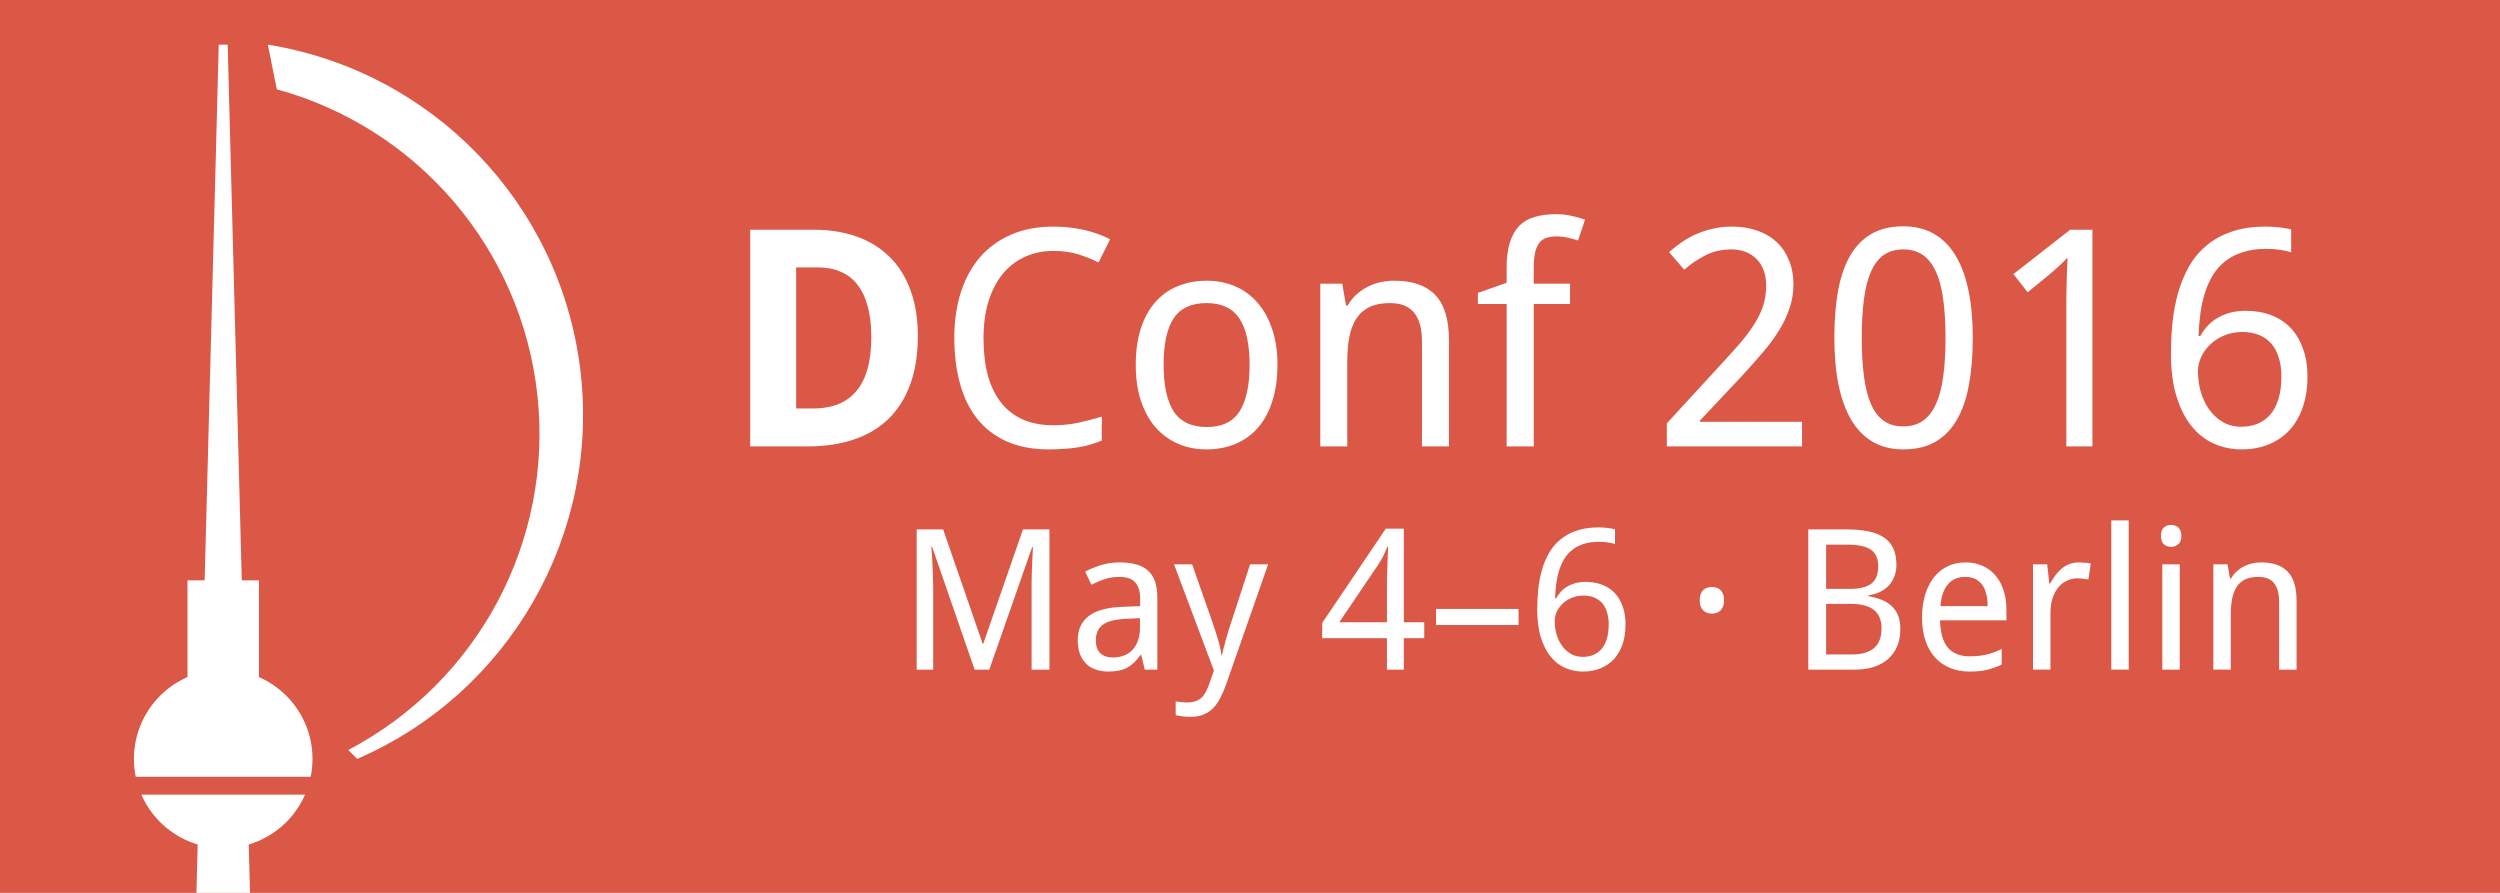
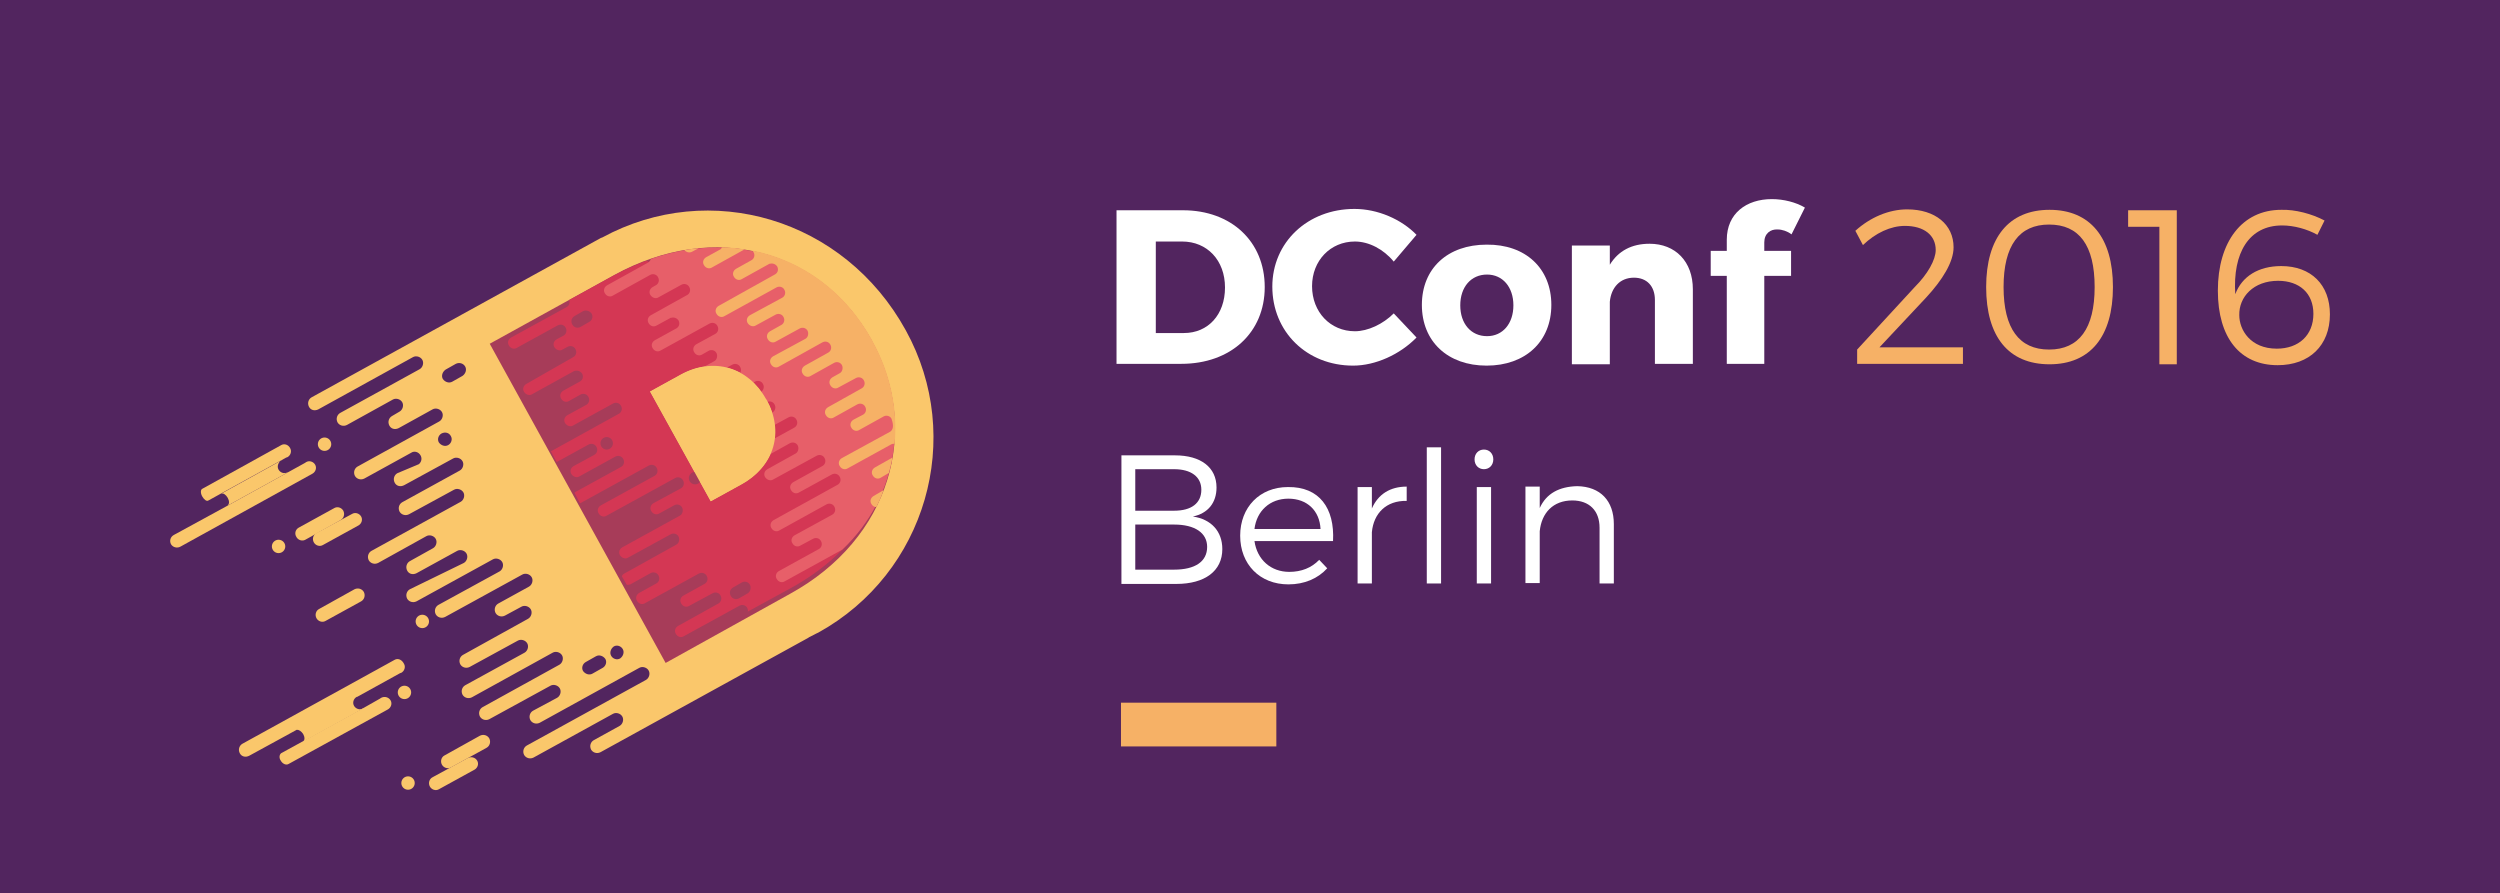
- <svg xmlns="http://www.w3.org/2000/svg" width="560px" height="200px" viewBox="0 0 280 100">
-   <defs>
-     <style type="text/css">
- 			* {fill: white}
- 			#background, #fernsehturm-cutout {fill: #DA5845}
- 			text {
- 				font-family: Droid Sans;
- 				text-anchor: end
- 			}
- 		</style>
-   </defs>
-   <rect id="background" width="100%" height="100%" />
-   <circle cx="25" cy="85" r="10" />
-   <rect x="21" y="65" width="8" height="20" />
-   <path d="M24.5,5 l1,0 l2.5,95 l-6,0" />
-   <rect id="fernsehturm-cutout" x="15" y="87" width="20" height="2" />
-   <path d="M30,5 a 42,42 0,0,1 10,80 l-1,-1 a 40,40 0,0,0 -8,-74" />
-   <path d="m 109.157,75 -4.759,-13.75 -0.086,0 q 0.064,0.795 0.107,1.579 0.043,0.677 0.065,1.429 0.032,0.741 0.032,1.354 l 0,9.389 -1.848,0 0,-15.705 2.965,0 4.426,12.805 0.065,0 4.447,-12.805 2.965,0 0,15.705 -1.998,0 0,-9.528 q 0,-0.559 0.021,-1.278 0.021,-0.72 0.054,-1.375 0.043,-0.763 0.075,-1.547 l -0.086,0 L 110.801,75 l -1.644,0 z" />
-   <path d="m 128.214,75 -0.397,-1.633 -0.086,0 q -0.354,0.483 -0.709,0.838 -0.354,0.344 -0.773,0.569 -0.419,0.226 -0.935,0.333 -0.516,0.107 -1.192,0.107 -0.741,0 -1.364,-0.215 -0.623,-0.204 -1.085,-0.634 -0.451,-0.44 -0.709,-1.096 -0.258,-0.666 -0.258,-1.568 0,-1.762 1.235,-2.707 1.246,-0.945 3.781,-1.031 l 1.977,-0.075 0,-0.741 q 0,-0.72 -0.161,-1.203 -0.15,-0.483 -0.451,-0.773 -0.29,-0.301 -0.73,-0.43 -0.43,-0.129 -0.988,-0.129 -0.892,0 -1.665,0.258 -0.763,0.258 -1.472,0.623 l -0.688,-1.472 q 0.795,-0.43 1.772,-0.73 0.978,-0.301 2.052,-0.301 1.096,0 1.891,0.226 0.806,0.215 1.321,0.698 0.526,0.473 0.784,1.214 0.258,0.741 0.258,1.794 l 0,8.078 -1.407,0 z m -3.588,-1.364 q 0.655,0 1.214,-0.204 0.559,-0.204 0.967,-0.612 0.408,-0.419 0.634,-1.042 0.236,-0.634 0.236,-1.482 l 0,-1.063 -1.536,0.075 q -0.967,0.043 -1.622,0.215 -0.655,0.172 -1.053,0.483 -0.387,0.301 -0.559,0.741 -0.172,0.43 -0.172,0.978 0,0.988 0.516,1.45 0.526,0.462 1.375,0.462 z" />
-   <path d="m 131.49,63.205 2.03,0 2.31,6.585 q 0.15,0.43 0.301,0.902 0.161,0.473 0.29,0.945 0.14,0.473 0.236,0.913 0.097,0.44 0.14,0.816 l 0.065,0 q 0.054,-0.269 0.172,-0.73 0.118,-0.462 0.258,-0.978 0.15,-0.526 0.301,-1.031 0.161,-0.505 0.279,-0.859 l 2.138,-6.563 2.02,0 -4.662,13.331 q -0.301,0.87 -0.655,1.558 -0.344,0.698 -0.806,1.182 -0.462,0.483 -1.085,0.741 -0.623,0.269 -1.482,0.269 -0.559,0 -0.967,-0.064 -0.408,-0.054 -0.698,-0.118 l 0,-1.558 q 0.226,0.054 0.569,0.086 0.344,0.043 0.72,0.043 0.516,0 0.892,-0.129 0.376,-0.118 0.655,-0.354 0.279,-0.236 0.473,-0.58 0.204,-0.344 0.365,-0.784 l 0.612,-1.719 -4.469,-11.902 z" />
-   <path d="m 159.517,71.477 -2.288,0 0,3.523 -1.891,0 0,-3.523 -7.251,0 0,-1.708 7.122,-10.56 2.02,0 0,10.484 2.288,0 0,1.783 z m -4.179,-1.783 0,-3.824 q 0,-0.602 0.011,-1.257 0.021,-0.666 0.043,-1.289 0.021,-0.634 0.043,-1.182 0.032,-0.548 0.043,-0.913 l -0.097,0 q -0.075,0.215 -0.193,0.483 -0.107,0.258 -0.247,0.526 -0.129,0.258 -0.269,0.505 -0.14,0.247 -0.258,0.419 l -4.415,6.531 5.339,0 z" />
-   <path d="m 160.838,70.005 0,-1.805 9.238,0 0,1.805 -9.238,0 z" />
-   <path d="m 172.171,68.286 q 0,-1.128 0.107,-2.245 0.118,-1.117 0.397,-2.138 0.29,-1.031 0.784,-1.912 0.494,-0.881 1.257,-1.525 0.763,-0.655 1.826,-1.021 1.063,-0.376 2.492,-0.376 0.204,0 0.451,0.011 0.247,0.011 0.494,0.043 0.258,0.021 0.483,0.064 0.236,0.032 0.419,0.086 l 0,1.665 q -0.376,-0.129 -0.849,-0.193 -0.473,-0.064 -0.935,-0.064 -0.967,0 -1.708,0.236 -0.73,0.226 -1.268,0.645 -0.537,0.419 -0.902,0.999 -0.354,0.58 -0.58,1.289 -0.226,0.698 -0.333,1.493 -0.107,0.795 -0.14,1.654 l 0.129,0 q 0.215,-0.387 0.516,-0.72 0.312,-0.344 0.72,-0.58 0.408,-0.247 0.913,-0.387 0.516,-0.14 1.149,-0.14 1.021,0 1.848,0.322 0.827,0.312 1.407,0.924 0.58,0.612 0.892,1.504 0.322,0.881 0.322,2.02 0,1.225 -0.333,2.202 -0.333,0.978 -0.956,1.665 -0.623,0.677 -1.504,1.042 -0.881,0.365 -1.977,0.365 -1.074,0 -2.02,-0.419 -0.935,-0.419 -1.622,-1.278 -0.688,-0.859 -1.085,-2.159 -0.397,-1.3 -0.397,-3.072 z m 5.103,5.285 q 0.645,0 1.171,-0.215 0.537,-0.226 0.924,-0.666 0.387,-0.451 0.591,-1.128 0.215,-0.688 0.215,-1.622 0,-0.752 -0.183,-1.343 -0.172,-0.602 -0.526,-1.021 -0.354,-0.419 -0.892,-0.645 -0.526,-0.226 -1.235,-0.226 -0.72,0 -1.321,0.258 -0.591,0.247 -1.01,0.655 -0.419,0.397 -0.655,0.913 -0.226,0.516 -0.226,1.031 0,0.72 0.193,1.439 0.204,0.709 0.591,1.278 0.397,0.569 0.988,0.935 0.591,0.354 1.375,0.354 z" />
-   <path d="m 190.368,67.233 q 0,-0.408 0.107,-0.688 0.107,-0.29 0.29,-0.462 0.183,-0.183 0.43,-0.258 0.247,-0.086 0.537,-0.086 0.279,0 0.526,0.086 0.258,0.075 0.44,0.258 0.183,0.172 0.29,0.462 0.107,0.279 0.107,0.688 0,0.397 -0.107,0.677 -0.107,0.279 -0.29,0.462 -0.183,0.183 -0.44,0.269 -0.247,0.086 -0.526,0.086 -0.29,0 -0.537,-0.086 -0.247,-0.086 -0.43,-0.269 -0.183,-0.183 -0.29,-0.462 -0.107,-0.279 -0.107,-0.677 z" />
-   <path d="m 202.528,59.295 4.286,0 q 1.375,0 2.417,0.215 1.053,0.204 1.751,0.677 0.709,0.462 1.063,1.225 0.354,0.752 0.354,1.858 0,0.666 -0.215,1.246 -0.204,0.58 -0.602,1.021 -0.397,0.44 -0.988,0.741 -0.58,0.29 -1.321,0.387 l 0,0.107 q 0.741,0.129 1.386,0.376 0.655,0.236 1.139,0.666 0.483,0.419 0.763,1.063 0.279,0.645 0.279,1.568 0,1.074 -0.354,1.923 -0.344,0.838 -1.01,1.429 -0.655,0.58 -1.601,0.892 Q 208.931,75 207.738,75 l -5.21,0 0,-15.705 z m 1.998,6.66 2.621,0 q 0.902,0 1.515,-0.161 0.612,-0.161 0.988,-0.473 0.376,-0.322 0.537,-0.795 0.172,-0.483 0.172,-1.117 0,-1.289 -0.827,-1.848 -0.827,-0.559 -2.61,-0.559 l -2.396,0 0,4.952 z m 0,1.676 0,5.672 2.857,0 q 0.945,0 1.579,-0.215 0.645,-0.215 1.031,-0.602 0.397,-0.387 0.569,-0.924 0.172,-0.548 0.172,-1.203 0,-0.602 -0.183,-1.106 -0.172,-0.505 -0.58,-0.859 -0.397,-0.365 -1.063,-0.559 -0.666,-0.204 -1.654,-0.204 l -2.729,0 z" />
-   <path d="m 220.586,75.215 q -1.182,0 -2.159,-0.397 -0.978,-0.397 -1.687,-1.16 -0.698,-0.763 -1.085,-1.891 -0.387,-1.128 -0.387,-2.578 0,-1.461 0.354,-2.61 0.354,-1.149 0.999,-1.944 0.645,-0.806 1.536,-1.225 0.902,-0.419 1.987,-0.419 1.063,0 1.912,0.387 0.849,0.376 1.439,1.074 0.591,0.688 0.902,1.665 0.322,0.967 0.322,2.148 l 0,1.214 -7.434,0 q 0.054,2.073 0.87,3.051 0.827,0.978 2.449,0.978 0.548,0 1.01,-0.054 0.473,-0.054 0.902,-0.15 0.44,-0.107 0.849,-0.258 0.408,-0.161 0.827,-0.354 l 0,1.74 q -0.43,0.204 -0.849,0.354 -0.408,0.15 -0.849,0.247 -0.43,0.097 -0.902,0.14 -0.462,0.043 -1.01,0.043 z m -0.483,-10.603 q -1.225,0 -1.944,0.838 -0.709,0.838 -0.827,2.438 l 5.285,0 q 0,-0.73 -0.15,-1.332 -0.14,-0.612 -0.451,-1.042 -0.301,-0.43 -0.773,-0.666 -0.473,-0.236 -1.139,-0.236 z" />
-   <path d="m 232.8,62.99 q 0.312,0 0.698,0.032 0.387,0.021 0.666,0.075 l -0.258,1.805 q -0.301,-0.054 -0.623,-0.086 -0.312,-0.043 -0.591,-0.043 -0.677,0 -1.235,0.279 -0.559,0.269 -0.967,0.784 -0.397,0.505 -0.623,1.225 -0.215,0.709 -0.215,1.579 l 0,6.359 -1.955,0 0,-11.795 1.59,0 0.236,2.159 0.086,0 q 0.269,-0.462 0.569,-0.892 0.312,-0.43 0.688,-0.752 0.387,-0.333 0.859,-0.526 0.473,-0.204 1.074,-0.204 z" />
-   <path d="m 238.418,75 -1.955,0 0,-16.715 1.955,0 0,16.715 z" />
-   <path d="m 244.133,75 -1.955,0 0,-11.795 1.955,0 0,11.795 z m -2.105,-14.985 q 0,-0.645 0.322,-0.935 0.333,-0.29 0.816,-0.29 0.236,0 0.44,0.075 0.215,0.064 0.365,0.215 0.161,0.15 0.247,0.387 0.097,0.226 0.097,0.548 0,0.623 -0.344,0.935 -0.333,0.301 -0.806,0.301 -0.483,0 -0.816,-0.301 -0.322,-0.301 -0.322,-0.935 z" />
-   <path d="m 255.262,75 0,-7.595 q 0,-1.396 -0.569,-2.095 -0.559,-0.698 -1.762,-0.698 -0.87,0 -1.461,0.279 -0.591,0.279 -0.956,0.827 -0.354,0.548 -0.516,1.343 -0.15,0.795 -0.15,1.826 l 0,6.112 -1.955,0 0,-11.795 1.59,0 0.279,1.59 0.107,0 Q 250.138,64.333 250.503,64 q 0.376,-0.344 0.816,-0.569 0.44,-0.226 0.935,-0.333 0.494,-0.107 1.01,-0.107 1.966,0 2.954,1.031 0.999,1.021 0.999,3.276 l 0,7.702 -1.955,0 z" />
-   <path d="m 102.8,37.632 q 0,3.071 -0.847,5.396 -0.83,2.308 -2.424,3.868 -1.577,1.544 -3.885,2.324 Q 93.354,50 90.415,50 l -6.392,0 0,-24.271 7.105,0 q 2.673,0 4.814,0.764 2.158,0.764 3.686,2.274 1.527,1.494 2.341,3.719 0.83,2.225 0.83,5.146 z m -5.213,0.133 q 0,-2.025 -0.415,-3.486 Q 96.773,32.801 95.993,31.838 95.229,30.875 94.101,30.41 92.988,29.945 91.544,29.945 l -2.374,0 0,15.805 1.893,0 q 3.254,0 4.881,-1.992 1.644,-1.992 1.644,-5.993 z" />
-   <path d="m 117.974,28.103 q -1.776,0 -3.221,0.681 -1.444,0.664 -2.474,1.926 -1.013,1.262 -1.577,3.071 -0.548,1.81 -0.548,4.084 0,2.341 0.481,4.167 0.498,1.81 1.478,3.055 0.979,1.245 2.44,1.893 1.461,0.647 3.42,0.647 1.478,0 2.806,-0.282 1.328,-0.299 2.623,-0.681 l 0,2.689 q -0.647,0.249 -1.295,0.448 -0.647,0.183 -1.361,0.299 -0.697,0.116 -1.511,0.166 -0.797,0.066 -1.776,0.066 -2.723,0 -4.715,-0.896 -1.992,-0.896 -3.304,-2.54 -1.295,-1.644 -1.926,-3.951 -0.631,-2.308 -0.631,-5.113 0,-2.756 0.714,-5.047 0.73,-2.291 2.125,-3.935 1.411,-1.644 3.486,-2.557 2.075,-0.913 4.765,-0.913 1.793,0 3.42,0.365 1.627,0.365 2.938,1.062 l -1.295,2.59 q -1.046,-0.531 -2.274,-0.913 -1.229,-0.382 -2.789,-0.382 z" />
-   <path d="m 143.075,40.853 q 0,2.274 -0.564,4.051 -0.548,1.76 -1.594,2.972 -1.029,1.195 -2.507,1.826 -1.478,0.631 -3.32,0.631 -1.71,0 -3.154,-0.631 -1.444,-0.631 -2.507,-1.826 -1.046,-1.212 -1.644,-2.972 -0.581,-1.776 -0.581,-4.051 0,-2.258 0.548,-4.001 0.564,-1.76 1.594,-2.955 1.029,-1.212 2.507,-1.826 1.494,-0.631 3.337,-0.631 1.71,0 3.154,0.631 1.444,0.614 2.49,1.826 1.062,1.195 1.644,2.955 0.598,1.743 0.598,4.001 z m -12.75,0 q 0,3.47 1.129,5.229 1.146,1.743 3.702,1.743 2.557,0 3.669,-1.743 1.129,-1.76 1.129,-5.229 0,-3.47 -1.146,-5.18 -1.129,-1.727 -3.686,-1.727 -2.557,0 -3.686,1.727 -1.112,1.71 -1.112,5.18 z" />
-   <path d="m 159.262,50 0,-11.737 q 0,-2.158 -0.88,-3.237 -0.863,-1.079 -2.723,-1.079 -1.345,0 -2.258,0.432 -0.913,0.432 -1.478,1.278 -0.548,0.847 -0.797,2.075 -0.232,1.229 -0.232,2.822 l 0,9.446 -3.021,0 0,-18.229 2.457,0 0.432,2.457 0.166,0 q 0.415,-0.714 0.98,-1.229 0.581,-0.531 1.262,-0.88 0.681,-0.349 1.444,-0.515 0.764,-0.166 1.561,-0.166 3.038,0 4.565,1.594 1.544,1.577 1.544,5.063 l 0,11.903 -3.021,0 z" />
-   <path d="m 175.847,34.046 -4.067,0 0,15.954 -3.038,0 0,-15.954 -3.221,0 0,-1.245 3.221,-1.129 0,-1.594 q 0,-1.776 0.365,-2.938 0.382,-1.179 1.079,-1.876 0.714,-0.697 1.743,-0.979 1.029,-0.299 2.324,-0.299 0.979,0 1.793,0.199 0.83,0.183 1.478,0.415 l -0.78,2.341 q -0.515,-0.183 -1.129,-0.315 -0.598,-0.149 -1.262,-0.149 -0.664,0 -1.146,0.166 -0.481,0.149 -0.797,0.548 -0.315,0.398 -0.481,1.096 -0.149,0.681 -0.149,1.76 l 0,1.727 4.067,0 0,2.274 z" />
-   <path d="m 201.828,50 -15.141,0 0,-2.59 5.811,-6.325 q 1.245,-1.345 2.225,-2.457 0.979,-1.112 1.66,-2.175 0.697,-1.062 1.062,-2.125 0.365,-1.079 0.365,-2.341 0,-0.979 -0.282,-1.727 -0.282,-0.747 -0.813,-1.262 -0.515,-0.531 -1.229,-0.797 -0.714,-0.266 -1.594,-0.266 -1.577,0 -2.855,0.647 -1.262,0.631 -2.407,1.627 l -1.693,-1.976 q 0.664,-0.598 1.428,-1.112 0.764,-0.531 1.644,-0.913 0.88,-0.382 1.859,-0.598 0.979,-0.232 2.059,-0.232 1.594,0 2.872,0.448 1.295,0.448 2.191,1.295 0.896,0.83 1.378,2.042 0.498,1.195 0.498,2.706 0,1.411 -0.448,2.689 -0.432,1.278 -1.212,2.523 -0.764,1.229 -1.843,2.474 -1.062,1.245 -2.308,2.59 l -4.665,4.964 0,0.133 11.438,0 0,2.756 z" />
-   <path d="m 220.953,37.831 q 0,2.938 -0.432,5.263 -0.415,2.324 -1.361,3.935 -0.93,1.61 -2.407,2.457 -1.478,0.847 -3.586,0.847 -1.959,0 -3.42,-0.847 -1.444,-0.847 -2.407,-2.457 -0.946,-1.61 -1.428,-3.935 -0.465,-2.324 -0.465,-5.263 0,-2.938 0.415,-5.263 0.432,-2.324 1.345,-3.918 0.93,-1.61 2.391,-2.457 1.478,-0.847 3.569,-0.847 1.976,0 3.437,0.847 1.461,0.83 2.424,2.44 0.963,1.594 1.444,3.918 0.481,2.324 0.481,5.279 z m -12.435,0 q 0,2.49 0.249,4.35 0.249,1.859 0.797,3.104 0.548,1.229 1.428,1.859 0.896,0.614 2.175,0.614 1.278,0 2.175,-0.614 0.896,-0.614 1.461,-1.843 0.581,-1.229 0.83,-3.088 0.266,-1.876 0.266,-4.383 0,-2.49 -0.266,-4.35 -0.249,-1.859 -0.83,-3.088 -0.564,-1.229 -1.461,-1.843 -0.896,-0.614 -2.175,-0.614 -1.278,0 -2.175,0.614 -0.88,0.614 -1.428,1.843 -0.548,1.229 -0.797,3.088 -0.249,1.859 -0.249,4.35 z" />
-   <path d="m 234.351,50 -2.922,0 0,-15.157 q 0,-0.714 0,-1.527 0.017,-0.813 0.033,-1.61 0.033,-0.813 0.05,-1.544 0.033,-0.747 0.05,-1.312 -0.282,0.299 -0.498,0.515 -0.216,0.216 -0.448,0.415 -0.216,0.199 -0.465,0.432 -0.249,0.216 -0.598,0.515 l -2.457,2.009 -1.594,-2.042 6.358,-4.964 2.49,0 0,24.271 z" />
-   <path d="m 243.149,39.624 q 0,-1.743 0.166,-3.47 0.183,-1.727 0.614,-3.304 0.448,-1.594 1.212,-2.955 0.764,-1.361 1.942,-2.357 1.179,-1.013 2.822,-1.577 1.644,-0.581 3.852,-0.581 0.315,0 0.697,0.017 0.382,0.017 0.764,0.066 0.398,0.033 0.747,0.1 0.365,0.05 0.647,0.133 l 0,2.573 q -0.581,-0.199 -1.312,-0.299 -0.73,-0.1 -1.444,-0.1 -1.494,0 -2.64,0.365 -1.129,0.349 -1.959,0.996 -0.83,0.647 -1.395,1.544 -0.548,0.896 -0.896,1.992 -0.349,1.079 -0.515,2.308 -0.166,1.229 -0.216,2.557 l 0.199,0 q 0.332,-0.598 0.797,-1.112 0.481,-0.531 1.112,-0.896 0.631,-0.382 1.411,-0.598 0.797,-0.216 1.776,-0.216 1.577,0 2.855,0.498 1.278,0.481 2.175,1.428 0.896,0.946 1.378,2.324 0.498,1.361 0.498,3.121 0,1.893 -0.515,3.403 -0.515,1.511 -1.478,2.573 -0.963,1.046 -2.324,1.61 -1.361,0.564 -3.055,0.564 -1.66,0 -3.121,-0.647 -1.444,-0.647 -2.507,-1.976 -1.062,-1.328 -1.677,-3.337 -0.614,-2.009 -0.614,-4.748 z m 7.886,8.168 q 0.996,0 1.81,-0.332 0.83,-0.349 1.428,-1.029 0.598,-0.697 0.913,-1.743 0.332,-1.062 0.332,-2.507 0,-1.162 -0.282,-2.075 -0.266,-0.93 -0.813,-1.577 -0.548,-0.647 -1.378,-0.996 -0.813,-0.349 -1.909,-0.349 -1.112,0 -2.042,0.398 -0.913,0.382 -1.561,1.013 -0.647,0.614 -1.013,1.411 -0.349,0.797 -0.349,1.594 0,1.112 0.299,2.225 0.315,1.096 0.913,1.976 0.614,0.88 1.527,1.444 0.913,0.548 2.125,0.548 z" />
+ <svg xmlns="http://www.w3.org/2000/svg" version="1.1" id="Capa_1" x="0px" y="0px" width="560px" height="200px" viewBox="0 0 560 200" enable-background="new 0 0 560 200" xml:space="preserve">
+   <rect x="-5.2" y="-5.9" fill="#52255F" width="570.3" height="211.9" />
+   <g>
+     <path fill="#FFFFFF" d="M265,47.1c10.8,0,18.3,7,18.3,17.2c0,10.2-7.6,17.2-18.7,17.2h-14.5V47.1H265z M258.9,74.6h6.3   c5.4,0,9.2-4.1,9.2-10.2c0-6.1-4-10.3-9.6-10.3h-5.9V74.6z" />
+     <path fill="#FFFFFF" d="M317.3,52.6l-5.1,6c-2.3-2.8-5.6-4.5-8.7-4.5c-5.5,0-9.6,4.3-9.6,10c0,5.8,4.1,10.1,9.6,10.1   c2.9,0,6.3-1.6,8.7-4l5.1,5.4c-3.7,3.8-9.2,6.3-14.2,6.3c-10.4,0-18.1-7.6-18.1-17.7c0-9.9,7.9-17.4,18.4-17.4   C308.6,46.8,313.9,49.1,317.3,52.6z" />
+     <path fill="#FFFFFF" d="M347.5,68.3c0,8.2-5.8,13.6-14.5,13.6c-8.7,0-14.5-5.4-14.5-13.6s5.8-13.5,14.5-13.5   C341.7,54.7,347.5,60.1,347.5,68.3z M327.1,68.4c0,4.1,2.4,6.9,6,6.9c3.5,0,5.9-2.8,5.9-6.9c0-4.1-2.4-6.9-5.9-6.9   C329.5,61.5,327.1,64.3,327.1,68.4z" />
+     <path fill="#FFFFFF" d="M379.2,64.8v16.7h-8.5V67.2c0-3.1-1.8-5-4.7-5c-3.1,0-5.1,2.2-5.4,5.4v14h-8.5V55h8.5v4.3   c1.9-3.1,4.9-4.7,8.9-4.7C375.3,54.6,379.2,58.6,379.2,64.8z" />
+     <path fill="#FFFFFF" d="M395.2,54.3v1.9h6v5.6h-6v19.7h-8.4V61.8h-3.6v-5.6h3.6v-2.5c0-5.9,4.4-9.1,10.1-9.1c2.6,0,5.4,0.7,7.4,1.9   l-3,6c-0.9-0.7-2.1-1.1-3.1-1.1C396.6,51.3,395.2,52.3,395.2,54.3z" />
+     <path fill="#F6B166" d="M437.6,55.4c0,3.3-2.5,7.3-6.1,11.2L421,77.8h18.7v3.7h-23.7v-3.2l12.9-14c2.9-2.9,4.7-6.1,4.7-8.3   c0-3.3-2.6-5.4-6.9-5.4c-3.2,0-6.6,1.6-9.4,4.3l-1.7-3.2c3.3-3,7.5-4.8,11.6-4.8C433.5,46.9,437.6,50.3,437.6,55.4z" />
+     <path fill="#F6B166" d="M473.3,64.3c0,11.1-5.1,17.3-14.2,17.3c-9.2,0-14.2-6.2-14.2-17.3c0-11.1,5.1-17.3,14.2-17.3   C468.2,47,473.3,53.2,473.3,64.3z M448.8,64.3c0,9.3,3.5,14,10.2,14c6.7,0,10.2-4.7,10.2-14c0-9.4-3.5-14-10.2-14   C452.3,50.3,448.8,55,448.8,64.3z" />
+     <path fill="#F6B166" d="M483.7,81.6V50.8h-7v-3.7h10.9v34.5H483.7z" />
+     <path fill="#F6B166" d="M520.7,49.4l-1.6,3.2c-2.3-1.3-5.3-2.1-7.9-2.1c-7.4,0-11.1,6.1-10.5,15.4c1.5-4,5.2-6.3,10.3-6.3   c6.7,0,10.9,4.2,10.9,10.8c0,7-4.6,11.4-11.7,11.4c-8.4,0-13.4-6.1-13.4-16.7c0-10.9,5.4-18.1,14.2-18.1   C514.1,46.9,517.9,47.9,520.7,49.4z M501.6,70.6c0,3.3,2.5,7.5,8.4,7.5c4.9,0,8.2-3,8.2-7.8c0-4.6-3.1-7.4-7.9-7.4   C504.8,62.9,501.5,66.5,501.6,70.6z" />
+     <path fill="#FFFFFF" d="M263.2,102c5.8,0,9.3,2.7,9.3,7.2c0,3.4-1.9,5.8-5.3,6.5c4.1,0.6,6.6,3.3,6.6,7.3c0,4.9-3.9,7.8-10.3,7.8   h-12.3V102H263.2z M254.3,114.4h8.7c3.9,0,6.1-1.7,6.1-4.7c0-2.9-2.3-4.6-6.1-4.6h-8.7V114.4z M254.3,127.6h8.7   c4.7,0,7.4-1.8,7.4-5.1c0-3.1-2.7-5-7.4-5h-8.7V127.6z" />
+     <path fill="#FFFFFF" d="M298.6,121.2H281c0.6,4.2,3.7,6.9,7.8,6.9c2.7,0,5-0.9,6.7-2.7l1.8,1.9c-2.1,2.3-5.1,3.6-8.7,3.6   c-6.4,0-10.8-4.5-10.8-10.9s4.4-10.9,10.7-10.9C295.5,109,299,113.8,298.6,121.2z M295.8,118.5c-0.2-4.1-3-6.8-7.2-6.8   c-4.1,0-7.1,2.7-7.6,6.8H295.8z" />
+     <path fill="#FFFFFF" d="M307.3,113.9c1.4-3.2,4.1-4.9,7.8-4.9v3.2c-4.6-0.1-7.4,2.8-7.8,7v11.5h-3.2v-21.6h3.2V113.9z" />
+     <path fill="#FFFFFF" d="M319.6,130.7v-30.5h3.2v30.5H319.6z" />
+     <path fill="#FFFFFF" d="M334.5,102.9c0,1.3-0.9,2.2-2.1,2.2c-1.2,0-2.1-0.9-2.1-2.2s0.9-2.2,2.1-2.2   C333.6,100.7,334.5,101.6,334.5,102.9z M330.8,130.7v-21.6h3.2v21.6H330.8z" />
+     <path fill="#FFFFFF" d="M361.5,117.4v13.3h-3.2v-12.5c0-3.8-2.3-6.1-6.1-6.1c-4.3,0-6.9,2.8-7.3,6.9v11.6h-3.2v-21.6h3.2v4.8   c1.5-3.3,4.4-4.8,8.4-4.9C358.5,109,361.5,112.2,361.5,117.4z" />
+     <rect x="251.1" y="157.4" fill="#F6B166" width="34.8" height="9.8" />
+     <g>
+       <g>
+         <path fill="#FAC76B" d="M134.9,53.2C134.9,53.2,134.9,53.2,134.9,53.2l-0.3,0.1l0,0l0,0L69.8,89c-0.7,0.4-1,1.3-0.6,2.1     s1.3,1,2.1,0.6L92.5,80c0.7-0.4,1.7-0.1,2.1,0.6c0.4,0.7,0.1,1.7-0.6,2.1l-17.8,9.8c-0.7,0.4-1,1.3-0.6,2.1     c0.4,0.7,1.3,1,2.1,0.6l10.3-5.7c0.7-0.4,1.7-0.1,2.1,0.6c0.4,0.7,0.1,1.7-0.6,2.1l-1.7,1c-0.7,0.4-1,1.3-0.6,2.1s1.3,1,2.1,0.6     l7.6-4.2c0.7-0.4,1.7-0.1,2.1,0.6c0.4,0.7,0.1,1.7-0.6,2.1l-18.3,10.1c-0.7,0.4-1,1.3-0.6,2.1c0.4,0.7,1.3,1,2.1,0.6l10.9-6     c-0.1,0-0.1,0.1-0.2,0.1c0.7-0.3,1.5,0,1.9,0.7c0.4,0.7,0.2,1.5-0.4,2c0.1,0,0.1-0.1,0.2-0.1L89,106c-0.7,0.4-1,1.3-0.6,2.1     s1.3,1,2.1,0.6l11-6c0.7-0.4,1.7-0.1,2.1,0.6c0.4,0.7,0.1,1.7-0.6,2.1l-12.9,7.1c-0.7,0.4-1,1.3-0.6,2.1c0.4,0.7,1.3,1,2.1,0.6     l10.1-5.5c0.7-0.4,1.7-0.1,2.1,0.6c0.4,0.7,0.1,1.7-0.6,2.1l-20,11c-0.7,0.4-1,1.3-0.6,2.1c0.4,0.7,1.3,1,2.1,0.6l10.8-6     c0.7-0.4,1.7-0.1,2.1,0.6c0.4,0.7,0.1,1.7-0.6,2.1l-5.2,2.9c-0.7,0.4-1,1.3-0.6,2.1s1.3,1,2.1,0.6l9.1-5c0.7-0.4,1.7-0.1,2.1,0.6     c0.4,0.7,0.1,1.7-0.6,2.1L91.8,132c-0.7,0.4-1,1.3-0.6,2.1c0.4,0.7,1.3,1,2.1,0.6l17.1-9.4c0.7-0.4,1.7-0.1,2.1,0.6     c0.4,0.7,0.1,1.7-0.6,2.1l-13.7,7.5c-0.7,0.4-1,1.3-0.6,2.1c0.4,0.7,1.3,1,2.1,0.6l17.3-9.5c0.7-0.4,1.7-0.1,2.1,0.6     c0.4,0.7,0.1,1.7-0.6,2.1l-6.9,3.8c-0.7,0.4-1,1.3-0.6,2.1c0.4,0.7,1.3,1,2.1,0.6l3.7-2c0.7-0.4,1.7-0.1,2.1,0.6     c0.4,0.7,0.1,1.7-0.6,2.1l-14.6,8.1c-0.7,0.4-1,1.3-0.6,2.1c0.4,0.7,1.3,1,2.1,0.6l10.8-5.9c0.7-0.4,1.7-0.1,2.1,0.6     c0.4,0.7,0.1,1.7-0.6,2.1l-13.3,7.3c-0.7,0.4-1,1.3-0.6,2.1c0.4,0.7,1.3,1,2.1,0.6l18.1-10c0.7-0.4,1.7-0.1,2.1,0.6     c0.4,0.7,0.1,1.7-0.6,2.1l-17.2,9.5c-0.7,0.4-1,1.3-0.6,2.1c0.4,0.7,1.3,1,2.1,0.6l13.7-7.5c0.7-0.4,1.7-0.1,2.1,0.6     c0.4,0.7,0.1,1.7-0.6,2.1l-5.4,2.9c-0.7,0.4-1,1.3-0.6,2.1c0.4,0.7,1.3,1,2.1,0.6l22.3-12.3c0.7-0.4,1.7-0.1,2.1,0.6     c0.4,0.7,0.1,1.7-0.6,2.1l-26.7,14.7c-0.7,0.4-1,1.3-0.6,2.1c0.4,0.7,1.3,1,2.1,0.6l17.8-9.8c0.7-0.4,1.7-0.1,2.1,0.6     c0.4,0.7,0.1,1.7-0.6,2.1l-5.8,3.2c-0.7,0.4-1,1.3-0.6,2.1c0.4,0.7,1.3,1,2.1,0.6l46.5-25.6c0.1-0.1,0.2-0.1,0.3-0.2     c0.7-0.3,1.3-0.7,2-1c24.1-13.3,32.9-43.6,19.6-67.7C189.1,48.9,159,40.1,134.9,53.2z M135.6,147.6c0.4,0.7,0.1,1.6-0.6,2l0,0     l-2.3,1.3l0,0c-0.7,0.4-1.6,0.1-2.1-0.6c-0.4-0.7-0.1-1.6,0.6-2l2.3-1.3C134.2,146.6,135.1,146.9,135.6,147.6z M139.5,145.4     c0.4,0.7,0.1,1.6-0.6,2.1c-0.7,0.4-1.6,0.1-2-0.6c-0.4-0.7-0.1-1.6,0.6-2.1C138.2,144.4,139.1,144.7,139.5,145.4z M101,97.7     c0.4,0.7,0.1,1.6-0.6,2c-0.7,0.4-1.6,0.1-2.1-0.6c-0.4-0.7-0.1-1.6,0.6-2C99.7,96.7,100.6,96.9,101,97.7z M104.2,82.1     c0.4,0.7,0.1,1.6-0.6,2.1l0,0l0,0l-2.3,1.3l0,0l0,0c-0.7,0.4-1.6,0.1-2.1-0.6c-0.4-0.7-0.1-1.6,0.6-2.1l2.3-1.3     C102.9,81.1,103.8,81.4,104.2,82.1z" />
+         <circle fill="#FAC76B" cx="94.6" cy="139.2" r="1.5" />
+         <circle fill="#FAC76B" cx="72.7" cy="99.5" r="1.5" />
+         <circle fill="#FAC76B" cx="90.6" cy="155.1" r="1.5" />
+         <circle fill="#FAC76B" cx="62.4" cy="122.4" r="1.5" />
+         <path fill="#FAC76B" d="M70.9,119.4L70.9,119.4C70.9,119.4,70.9,119.4,70.9,119.4c-0.8,0.4-1,1.4-0.6,2.1c0.4,0.7,1.3,1,2,0.6     l0,0l8-4.4l0,0c0.7-0.4,1-1.3,0.6-2c-0.4-0.7-1.3-1-2-0.6L70.9,119.4z" />
+         <path fill="#FAC76B" d="M71.5,136.4L71.5,136.4C71.5,136.4,71.5,136.4,71.5,136.4c-0.8,0.4-1,1.4-0.6,2.1c0.4,0.7,1.3,1,2,0.6     l0,0l8-4.4l0,0c0.7-0.4,1-1.3,0.6-2.1c-0.4-0.7-1.3-1-2.1-0.6L71.5,136.4z" />
+         <path fill="#FAC76B" d="M76.3,116.5L76.3,116.5c0.7-0.4,1-1.3,0.6-2.1c-0.4-0.7-1.3-1-2-0.6l-8,4.4l0,0c0,0,0,0,0,0     c-0.7,0.4-1,1.3-0.5,2.1c0.4,0.7,1.3,1,2,0.6l0,0L76.3,116.5z" />
+         <circle fill="#FAC76B" cx="91.4" cy="175.4" r="1.5" />
+         <path fill="#FAC76B" d="M96.9,174.1L96.9,174.1C96.9,174.1,96.9,174.1,96.9,174.1c-0.8,0.4-1,1.4-0.6,2.1c0.4,0.7,1.3,1,2,0.6     l0,0l8-4.4l0,0c0.7-0.4,1-1.3,0.6-2c-0.4-0.7-1.3-1-2.1-0.6L96.9,174.1z" />
+         <path fill="#FAC76B" d="M99.6,169.2L99.6,169.2C99.6,169.2,99.6,169.2,99.6,169.2c-0.8,0.4-1,1.4-0.6,2.1c0.4,0.7,1.3,1,2,0.6     l0,0l8-4.4l0,0c0.7-0.4,1-1.3,0.6-2.1c-0.4-0.7-1.3-1-2.1-0.6L99.6,169.2z" />
+         <path fill="#FAC76B" d="M88.4,147.8l-34.1,18.8c-0.7,0.4-1,1.3-0.6,2.1s1.3,1,2.1,0.6l10.8-5.9c0,0-0.1,0-0.1,0.1     c0.4-0.1,1,0.3,1.4,0.9c0.4,0.7,0.4,1.4,0,1.7c0,0,0.1,0,0.1,0l13.4-7.4l0,0c0,0,0,0-0.1,0c-0.7,0.4-1.6,0.1-2-0.6     c-0.4-0.7-0.1-1.6,0.6-2c0,0,0,0,0.1,0l0,0l9.6-5.3c0.1,0,0.2-0.1,0.3-0.1c0.7-0.4,1-1.3,0.6-2C90,147.7,89.1,147.4,88.4,147.8     L88.4,147.8z" />
+         <path fill="#FAC76B" d="M62.9,170.4c0.4,0.7,1.2,1.1,1.8,0.7l22.2-12.2l0,0c0.7-0.4,1-1.3,0.6-2c-0.4-0.7-1.3-1-2.1-0.6     c-0.1,0.1-0.2,0.1-0.3,0.2l-3.7,2.1l-18.2,10C62.6,168.8,62.4,169.7,62.9,170.4z" />
+         <path fill="#FAC76B" d="M38.3,121.9c0.4,0.7,1.4,1,2.2,0.5L70,106.1l0,0c0.7-0.4,1-1.3,0.6-2s-1.3-1-2-0.6     c-0.1,0.1-0.2,0.1-0.3,0.2l-17.2,9.5L39,119.8C38.2,120.2,37.9,121.1,38.3,121.9z" />
+         <path fill="#FAC76B" d="M63,99.7l-17.7,9.8c-0.4,0.2-0.4,1,0,1.7c0.4,0.7,1,1.2,1.4,0.9l2.9-1.6l14.5-8c0.1,0,0.2-0.1,0.3-0.1     c0.7-0.4,1-1.3,0.6-2C64.6,99.6,63.7,99.3,63,99.7L63,99.7z" />
+         <path fill="#FAC76B" d="M51,111.5c0.4,0.7,0.4,1.4,0,1.7c0,0,0.1,0,0.1,0l13.4-7.4l0,0c0,0,0,0-0.1,0c-0.7,0.4-1.6,0.1-2-0.6     c-0.4-0.7-0.1-1.6,0.6-2.1c0,0,0,0,0.1,0l0,0l-13.4,7.4c0,0-0.1,0-0.1,0.1C50,110.4,50.6,110.8,51,111.5z" />
+       </g>
+       <path fill="#A73C59" d="M195.3,76.4l-0.1-0.2c-11.1-20.1-35.1-27-57.6-14.6l-27.9,15.4l39.4,71.5L177,133    C199.4,120.7,206.4,96.5,195.3,76.4z M145.6,87.7l6.9-3.8c7.3-4,15.1-1.7,19.1,5.5l0.1,0.1c4,7.2,1.8,14.9-5.6,19l-6.9,3.8    L145.6,87.7z" />
+       <path fill="none" d="M195.3,76.4l-0.1-0.2c-11.1-20.1-35.1-27-57.6-14.6l-27.9,15.4l39.4,71.5L177,133    C199.4,120.7,206.4,96.5,195.3,76.4z" />
+       <path fill="#D43754" d="M189.5,108.3l-0.3,0.2C189.3,108.4,189.4,108.3,189.5,108.3c-0.4-0.8-0.8-1.6-1.1-2.3    c-0.2,0-0.3,0.1-0.5,0.1l0.4-0.2c-2.8-5.8-5.7-11.7-5.7-11.8c-0.2-0.2-18.5-25.3-18.8-25.3c-0.2,0-11.4-6.3-19-10.4    c-2.4,0.9-4.9,2-7.3,3.3l-10,5.5c0.2,0.6,0,1.3-0.6,1.6l-12.4,6.8c-0.7,0.4-0.9,1.2-0.5,1.8c0.4,0.7,1.2,0.9,1.8,0.5l9.1-5    c0.7-0.4,1.5-0.1,1.8,0.5c0.4,0.7,0.1,1.5-0.5,1.8l-1.5,0.8c-0.7,0.4-0.9,1.2-0.5,1.8s1.2,0.9,1.8,0.5l1.1-0.6    c0.7-0.4,1.5-0.1,1.8,0.5c0.4,0.7,0.1,1.5-0.5,1.8L117.9,86c-0.7,0.4-0.9,1.2-0.5,1.8s1.2,0.9,1.8,0.5l9.6-5.3    c-0.1,0-0.1,0.1-0.1,0.1c0.6-0.2,1.3,0,1.7,0.6c0.3,0.6,0.2,1.3-0.4,1.7c0.1,0,0.1,0,0.2-0.1l-4,2.2c-0.7,0.4-0.9,1.2-0.5,1.8    c0.4,0.7,1.2,0.9,1.8,0.5l2.5-1.4c0.7-0.4,1.5-0.1,1.8,0.5c0.4,0.7,0.1,1.5-0.5,1.8l-4.2,2.3c-0.7,0.4-0.9,1.2-0.5,1.8    s1.2,0.9,1.8,0.5l8.9-4.9c0.7-0.4,1.5-0.1,1.8,0.5c0.4,0.7,0.1,1.5-0.5,1.8l-15.2,8.4l1.3,2.4l7.1-3.9c0.7-0.4,1.5-0.1,1.8,0.5    c0.4,0.7,0.1,1.5-0.5,1.8l-4.6,2.5c-0.7,0.4-0.9,1.2-0.5,1.8s1.2,0.9,1.8,0.5l8-4.4c0.7-0.4,1.5-0.1,1.8,0.5    c0.4,0.7,0.1,1.5-0.5,1.8l-10.2,5.6c-0.1,0.1-0.2,0.1-0.2,0.2l1.2,2.3c0.1,0,0.2,0,0.3-0.1l15.1-8.3c0.7-0.4,1.5-0.1,1.8,0.5    c0.4,0.7,0.1,1.5-0.5,1.8l-12,6.6c-0.7,0.4-0.9,1.2-0.5,1.8c0.4,0.7,1.2,0.9,1.8,0.5l15.3-8.4c0.7-0.4,1.5-0.1,1.8,0.5    c0.4,0.7,0.1,1.5-0.5,1.8l-6.1,3.3c-0.7,0.4-0.9,1.2-0.5,1.8c0.4,0.7,1.2,0.9,1.8,0.5l3.3-1.8c0.7-0.4,1.5-0.1,1.8,0.5    s0.1,1.5-0.5,1.8l0,0l-12.9,7.1c-0.7,0.4-0.9,1.2-0.5,1.8s1.2,0.9,1.8,0.5l9.5-5.2c0.7-0.4,1.5-0.1,1.8,0.5s0.1,1.5-0.5,1.8    l-11.7,6.5c-0.2,0.1-0.4,0.3-0.5,0.6l1.1,1.9c0.3,0,0.5,0,0.8-0.1l4.5-2.5c0.7-0.4,1.5-0.1,1.8,0.5c0.4,0.7,0.1,1.5-0.5,1.8    l-3.8,2.1c-0.7,0.4-0.9,1.2-0.5,1.8c0.4,0.7,1.2,0.9,1.8,0.5l12-6.6c0.7-0.4,1.5-0.1,1.8,0.5c0.4,0.7,0.1,1.5-0.5,1.8l0,0    l-4.7,2.6c-0.7,0.4-0.9,1.2-0.5,1.8c0.4,0.7,1.2,0.9,1.8,0.5l5.2-2.8c0.7-0.4,1.5-0.1,1.8,0.5c0.4,0.7,0.1,1.5-0.5,1.8l-9,5    c-0.7,0.4-0.9,1.2-0.5,1.8c0.4,0.7,1.2,0.9,1.8,0.5l12.4-6.8c0.7-0.4,1.5-0.1,1.8,0.5c0.1,0.3,0.2,0.5,0.1,0.8l9.7-5.3    c7.3-4,13-9.3,16.9-15.3c-0.2-0.6-0.3-1-0.3-1S191.7,112.9,189.5,108.3z M166.1,108.5l-6.9,3.8l-13.6-24.6l6.9-3.8    c7.3-4,15.1-1.7,19.1,5.5l0.1,0.1C175.7,96.8,173.4,104.4,166.1,108.5z" />
+       <path fill="#E75F69" d="M195.3,76.4l-0.1-0.2c-0.7-1.3-1.5-2.5-2.3-3.7l-3.5,1.9c0.7-0.4,0.9-1.2,0.5-1.8s-1.2-0.9-1.8-0.5    l3.2-1.8c-0.6-0.7-1.2-1.4-1.8-2.1l-1.4,0.8c0.6-0.3,0.8-1,0.6-1.6c-0.3-0.3-0.5-0.5-0.8-0.8c-0.4-0.1-0.8-0.1-1.1,0.1l0.8-0.4    c-10.7-10.3-26.2-13.7-41.8-8.3c-0.1,0.3-0.3,0.6-0.6,0.8l-9.2,5.1c-0.7,0.4-0.9,1.2-0.5,1.8c0.4,0.7,1.2,0.9,1.8,0.5l8.3-4.6    c0.7-0.4,1.5-0.1,1.8,0.5c0.4,0.7,0.1,1.5-0.5,1.8l-0.7,0.4c-0.7,0.4-0.9,1.2-0.5,1.8s1.2,0.9,1.8,0.5l5.1-2.8    c0.7-0.4,1.5-0.1,1.8,0.5c0.4,0.7,0.1,1.5-0.5,1.8l-8.1,4.5c-0.7,0.4-0.9,1.2-0.5,1.8c0.4,0.7,1.2,0.9,1.8,0.5l3.3-1.8    c-0.1,0-0.1,0.1-0.1,0.1c0.6-0.2,1.3,0,1.7,0.6c0.3,0.6,0.2,1.3-0.4,1.7c0.1,0,0.1,0,0.2-0.1l-5.1,2.8c-0.7,0.4-0.9,1.2-0.5,1.8    c0.4,0.7,1.2,0.9,1.8,0.5l10.9-6c0.7-0.4,1.5-0.1,1.8,0.5c0.4,0.7,0.1,1.5-0.5,1.8l-4.2,2.3c-0.7,0.4-0.9,1.2-0.5,1.8    c0.4,0.7,1.2,0.9,1.8,0.5l1.4-0.8c0.7-0.4,1.5-0.1,1.8,0.5s0.1,1.5-0.5,1.8l-7.5,4.1c-0.7,0.4-0.9,1.2-0.5,1.8    c0.4,0.7,1.2,0.9,1.8,0.5l10.2-5.6c0.7-0.4,1.5-0.1,1.8,0.5c0.4,0.7,0.1,1.5-0.5,1.8L153.7,91c-0.7,0.4-0.9,1.2-0.5,1.8    c0.4,0.7,1.2,0.9,1.8,0.5l14.1-7.8c0.7-0.4,1.5-0.1,1.8,0.5c0.4,0.7,0.1,1.5-0.5,1.8l-7.7,4.3c-0.7,0.4-0.9,1.2-0.5,1.8    c0.4,0.7,1.2,0.9,1.8,0.5l7.7-4.3c0.7-0.4,1.5-0.1,1.8,0.5c0.4,0.7,0.1,1.5-0.5,1.8l-10,5.5c-0.7,0.4-0.9,1.2-0.5,1.8    s1.2,0.9,1.8,0.5l12.3-6.7c0.7-0.4,1.5-0.1,1.8,0.5c0.4,0.7,0.1,1.5-0.5,1.8l-10,5.5c-0.7,0.4-0.9,1.2-0.5,1.8s1.2,0.9,1.8,0.5    l7.7-4.3c0.7-0.4,1.5-0.1,1.8,0.5s0.1,1.5-0.5,1.8l-6.3,3.5c-0.7,0.4-0.9,1.2-0.5,1.8s1.2,0.9,1.8,0.5l9.7-5.3    c0.7-0.4,1.5-0.1,1.8,0.5c0.4,0.7,0.1,1.5-0.5,1.8l-6.5,3.6c-0.7,0.4-0.9,1.2-0.5,1.8c0.4,0.7,1.2,0.9,1.8,0.5l7.3-4    c0.7-0.4,1.5-0.1,1.8,0.5c0.4,0.7,0.1,1.5-0.5,1.8l-14.3,7.9c-0.7,0.4-0.9,1.2-0.5,1.8c0.4,0.7,1.2,0.9,1.8,0.5l10.5-5.8    c0.7-0.4,1.5-0.1,1.8,0.5c0.4,0.7,0.1,1.5-0.5,1.8l-8.4,4.6c-0.7,0.4-0.9,1.2-0.5,1.8c0.4,0.7,1.2,0.9,1.8,0.5l2.8-1.5    c0.7-0.4,1.5-0.1,1.8,0.5c0.4,0.7,0.1,1.5-0.5,1.8l-8.9,4.9c-0.7,0.4-0.9,1.2-0.5,1.8c0.4,0.7,1.2,0.9,1.8,0.5l12.9-7.1    C201.5,111,204.1,92.4,195.3,76.4z M156.4,55.6l-8.3,4.6L156.4,55.6L156.4,55.6z" />
+       <g>
+         <path fill="#F6B166" d="M167.1,55.9c-1.8-0.3-3.5-0.5-5.4-0.5c-0.1,0.3-0.3,0.5-0.6,0.6l-2.9,1.6c-0.7,0.4-0.9,1.2-0.5,1.8     c0.4,0.7,1.2,0.9,1.8,0.5l7.2-4C166.9,56,167,55.9,167.1,55.9z" />
+         <path fill="#F6B166" d="M199.4,96.7l-10.8,5.9c-0.7,0.4-0.9,1.2-0.5,1.8c0.4,0.7,1.2,0.9,1.8,0.5l9.8-5.4     c0.2-0.1,0.4-0.1,0.7-0.1c0.7-7.7-0.9-15.7-5-23.1l-0.1-0.2c-6-10.8-15.6-17.8-26.8-20c0.1,0.1,0.2,0.2,0.3,0.4     c0.4,0.7,0.1,1.5-0.5,1.8l-3.4,1.9c-0.7,0.4-0.9,1.2-0.5,1.8c0.4,0.7,1.2,0.9,1.8,0.5l6.3-3.5c-0.1,0-0.1,0.1-0.1,0.1     c0.6-0.2,1.3,0,1.7,0.6c0.3,0.6,0.2,1.3-0.4,1.7c0.1,0,0.1,0,0.2-0.1L161,68.5c-0.7,0.4-0.9,1.2-0.5,1.8c0.4,0.7,1.2,0.9,1.8,0.5     l11.6-6.4c0.7-0.4,1.5-0.1,1.8,0.5c0.4,0.7,0.1,1.5-0.5,1.8l-7.2,3.9c-0.7,0.4-0.9,1.2-0.5,1.8s1.2,0.9,1.8,0.5l4.4-2.4     c0.7-0.4,1.5-0.1,1.8,0.5c0.4,0.7,0.1,1.5-0.5,1.8l-2.5,1.4c-0.7,0.4-0.9,1.2-0.5,1.8c0.4,0.7,1.2,0.9,1.8,0.5l5.3-2.9     c0.7-0.4,1.5-0.1,1.8,0.5s0.1,1.5-0.5,1.8l-7.2,3.9c-0.7,0.4-0.9,1.2-0.5,1.8c0.4,0.7,1.2,0.9,1.8,0.5l9.7-5.4     c0.7-0.4,1.5-0.1,1.8,0.5c0.4,0.7,0.1,1.5-0.5,1.8l-5.2,2.9c-0.7,0.4-0.9,1.2-0.5,1.8c0.4,0.7,1.2,0.9,1.8,0.5l5.2-2.9     c0.7-0.4,1.5-0.1,1.8,0.5s0.1,1.5-0.5,1.8l-1.6,0.9c-0.7,0.4-0.9,1.2-0.5,1.8c0.4,0.7,1.2,0.9,1.8,0.5l3.9-2.1     c0.7-0.4,1.5-0.1,1.8,0.5c0.4,0.7,0.1,1.5-0.5,1.8l-7.5,4.2c-0.7,0.4-0.9,1.2-0.5,1.8c0.4,0.7,1.2,0.9,1.8,0.5l5.2-2.9     c0.7-0.4,1.5-0.1,1.8,0.5c0.4,0.7,0.1,1.5-0.5,1.8l-2.1,1.1c-0.7,0.4-0.9,1.2-0.5,1.8c0.4,0.7,1.2,0.9,1.8,0.5l5.4-3     c0.7-0.4,1.5-0.1,1.8,0.5C200.3,95.5,200,96.3,199.4,96.7z" />
+         <path fill="#F6B166" d="M155,56.4l1.5-0.8c-1.1,0.1-2.1,0.2-3.2,0.4C153.7,56.5,154.4,56.7,155,56.4z" />
+         <path fill="#F6B166" d="M196,104.7c-0.7,0.4-0.9,1.2-0.5,1.8c0.4,0.7,1.2,0.9,1.8,0.5l1.7-1c0,0,0,0,0.1,0     c0.3-1.2,0.6-2.3,0.8-3.5L196,104.7z" />
+         <path fill="#F6B166" d="M195.7,111.1c-0.7,0.4-0.9,1.2-0.5,1.8c0.2,0.4,0.7,0.7,1.1,0.7c0.6-1.2,1.2-2.5,1.6-3.8L195.7,111.1z" />
+       </g>
+       <g>
+         <path fill="#A73C59" d="M168,131c-0.4-0.7-1.2-0.9-1.9-0.5l-1.9,1.1c-0.7,0.4-0.9,1.2-0.5,1.9c0.4,0.7,1.2,0.9,1.9,0.5l1.9-1.1     C168.1,132.5,168.3,131.7,168,131z" />
+         <circle fill="#A73C59" cx="135.9" cy="99.3" r="1.4" />
+         <circle fill="#A73C59" cx="155.7" cy="107.1" r="1.4" />
+         <path fill="#A73C59" d="M130.6,69.7l-1.9,1.1c-0.7,0.4-0.9,1.2-0.5,1.9s1.2,0.9,1.9,0.5l1.9-1.1c0.7-0.4,0.9-1.2,0.5-1.9     C132,69.6,131.2,69.4,130.6,69.7z" />
+       </g>
+       <path fill="#FAC76B" d="M145.6,87.7l6.9-3.8c7.3-4,15.1-1.7,19.1,5.5l0.1,0.1c4,7.2,1.8,14.9-5.6,19l-6.9,3.8L145.6,87.7z" />
+     </g>
+   </g>
</svg>
